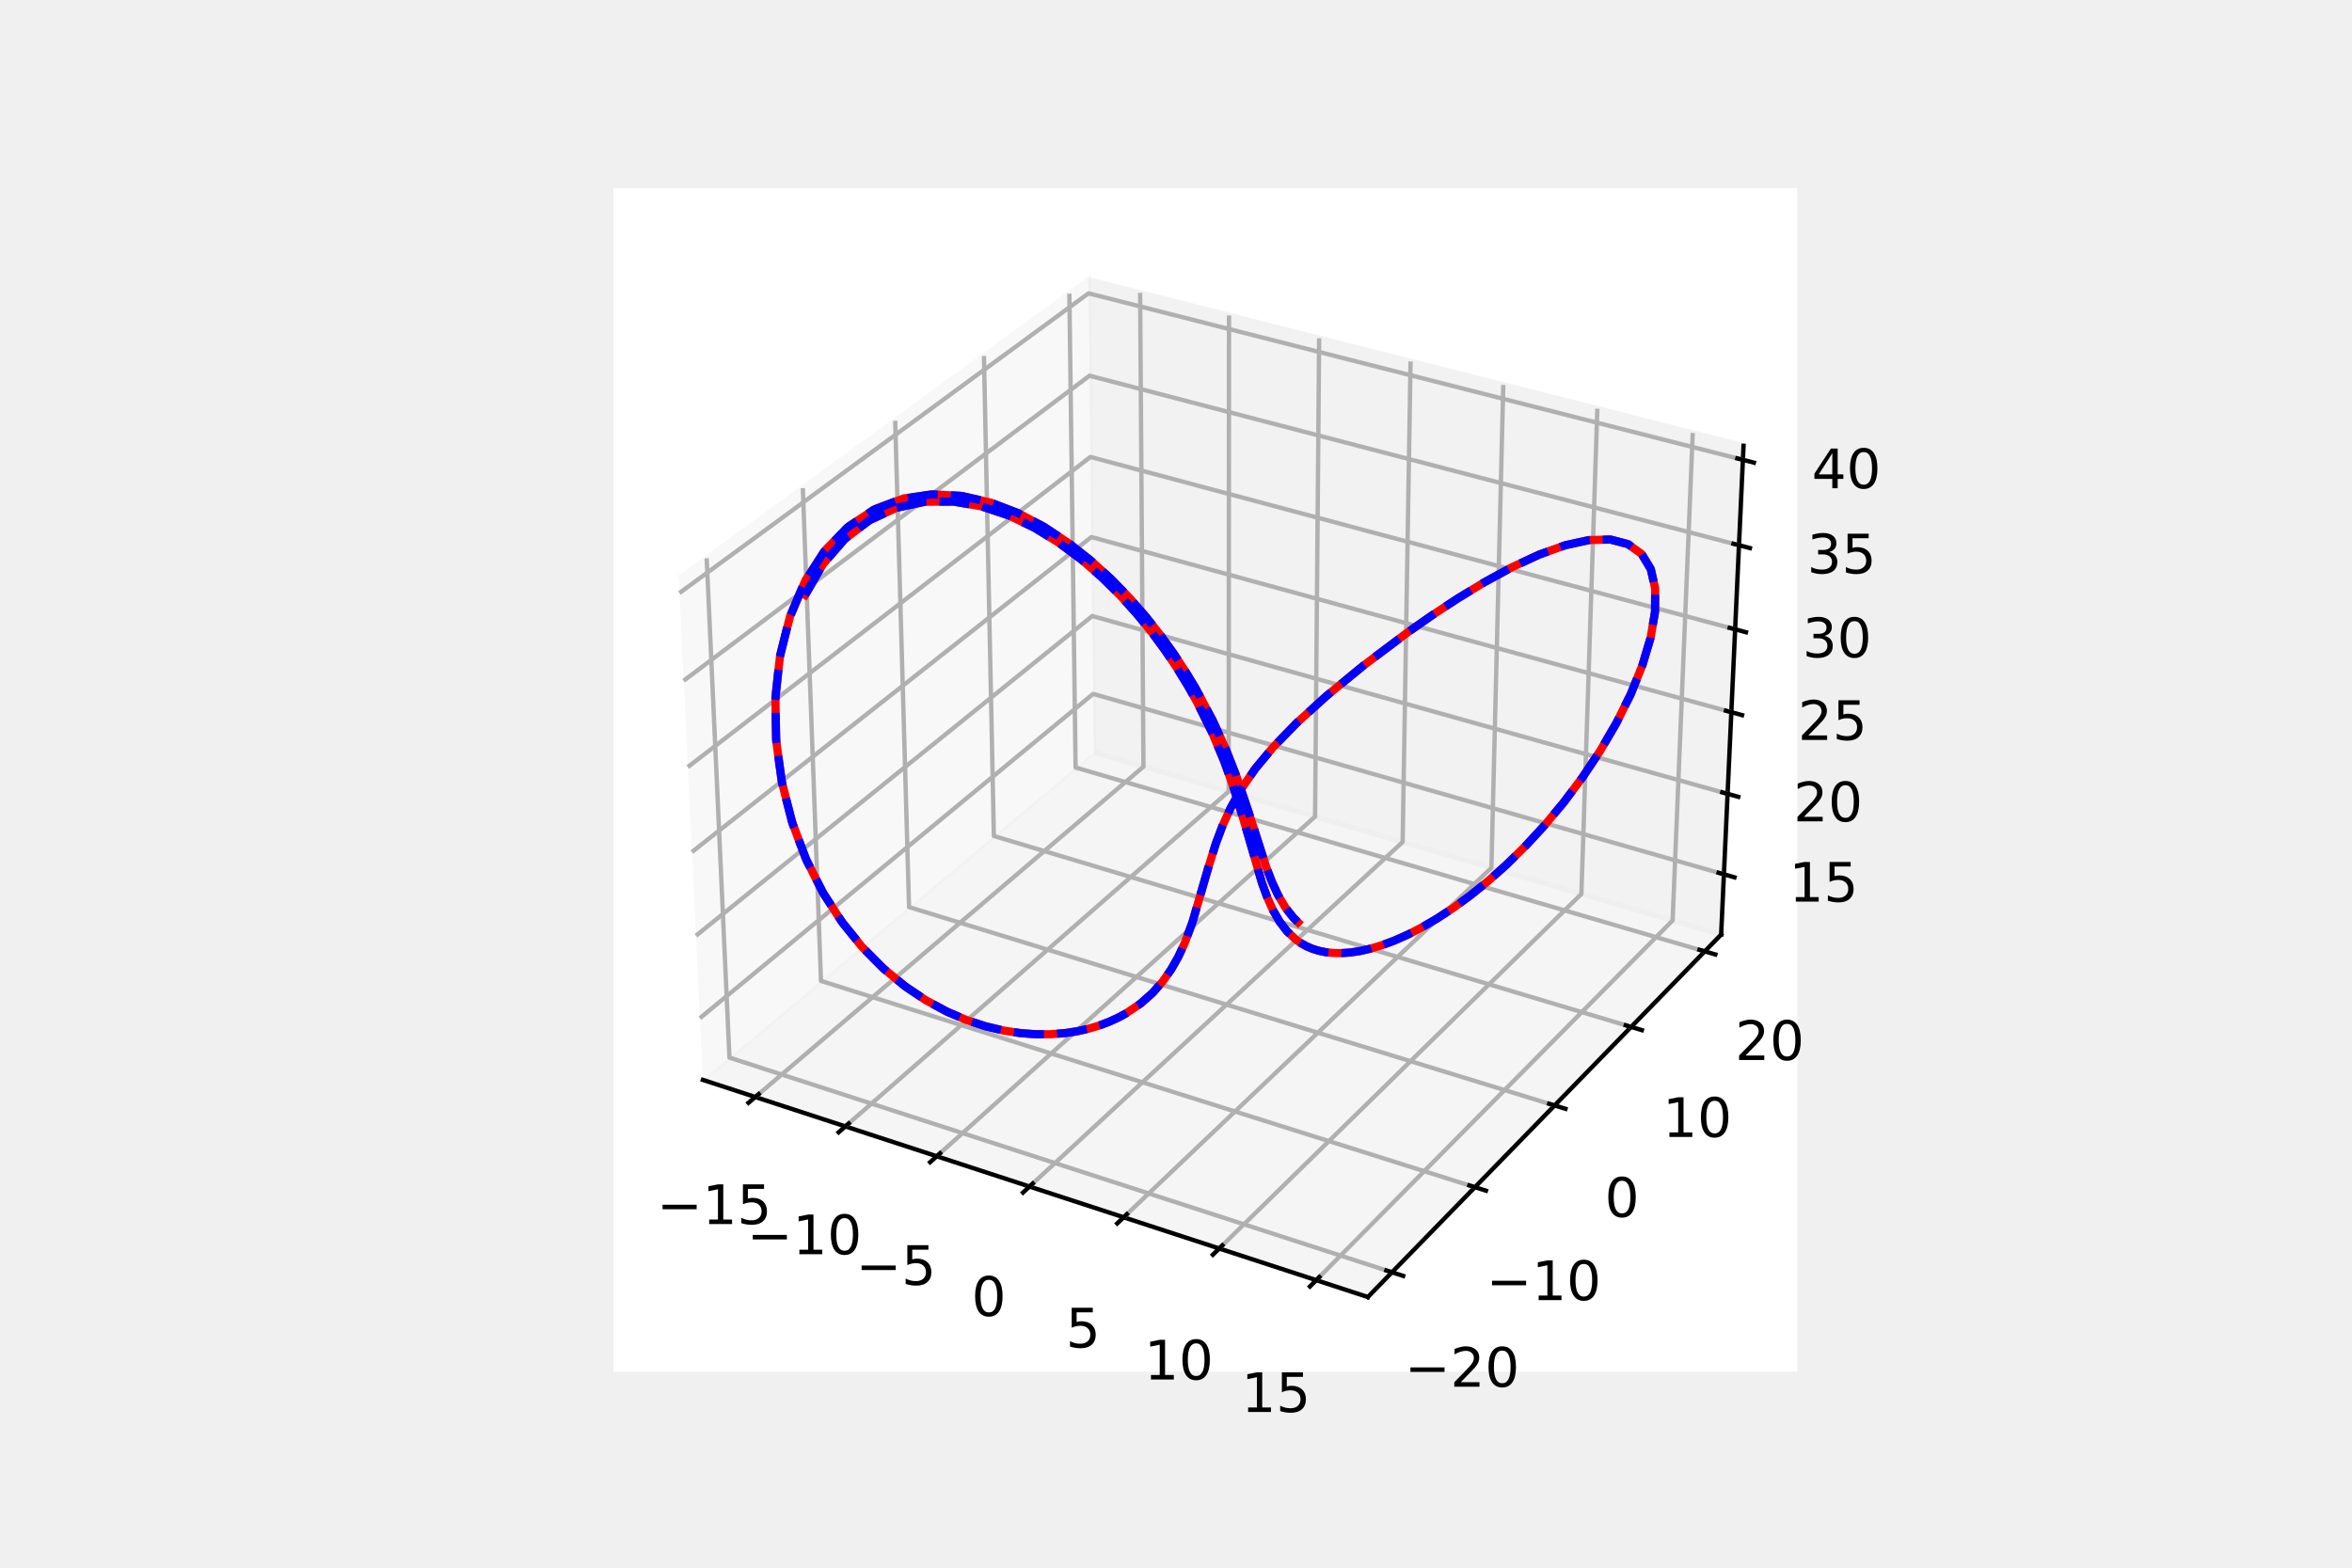
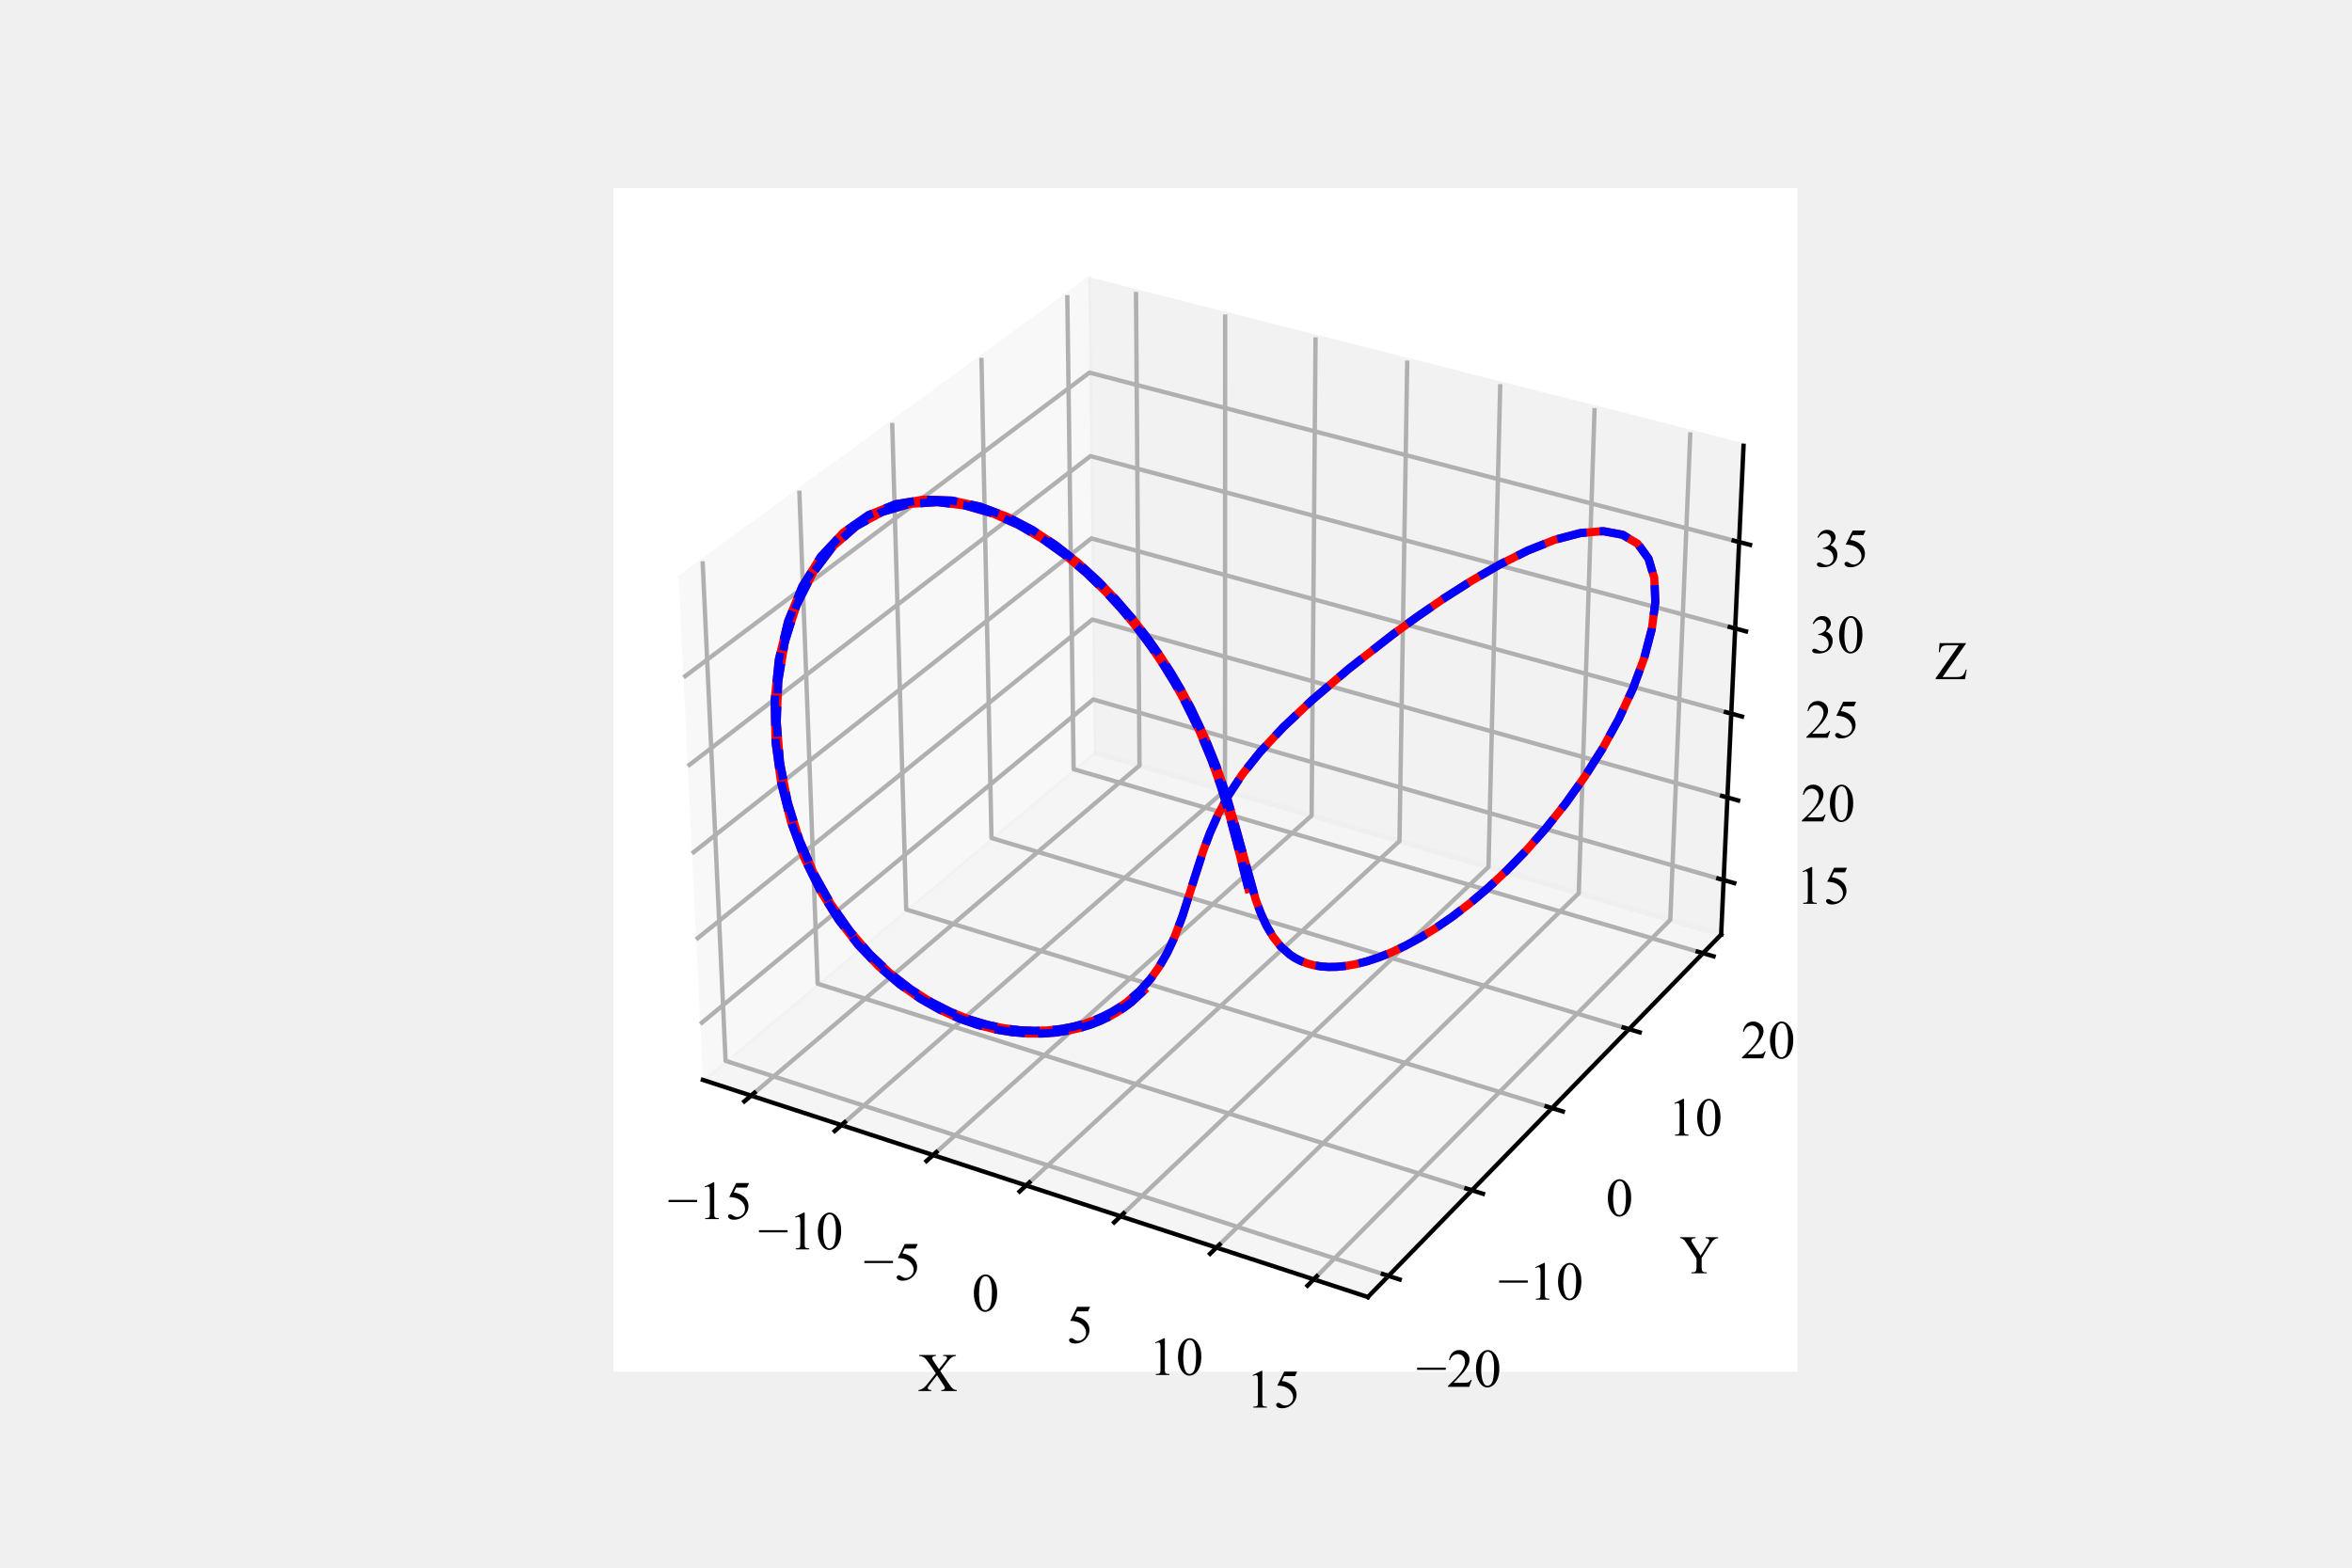
<svg xmlns="http://www.w3.org/2000/svg" xmlns:xlink="http://www.w3.org/1999/xlink" width="432pt" height="288pt" viewBox="0 0 432 288" version="1.1">
  <defs>
    <style type="text/css">*{stroke-linejoin: round; stroke-linecap: butt}</style>
  </defs>
  <g id="figure_1">
    <g id="patch_1">
      <path d="M 0 288  L 432 288  L 432 0  L 0 0  L 0 288  z " style="fill: none" />
    </g>
    <g id="patch_2">
      <path d="M 112.68 252  L 330.12 252  L 330.12 34.56  L 112.68 34.56  z " style="fill: #ffffff" />
    </g>
    <g id="pane3d_1">
      <g id="patch_3">
        <path d="M 129.098 198.386  L 200.904 138.197  L 199.906 51.394  L 124.664 106.302  " style="fill: #f2f2f2; opacity: 0.5; stroke: #f2f2f2; stroke-linejoin: miter" />
      </g>
    </g>
    <g id="pane3d_2">
      <g id="patch_4">
        <path d="M 200.904 138.197  L 316.127 171.688  L 320.239 81.895  L 199.906 51.394  " style="fill: #e6e6e6; opacity: 0.5; stroke: #e6e6e6; stroke-linejoin: miter" />
      </g>
    </g>
    <g id="pane3d_3">
      <g id="patch_5">
        <path d="M 129.098 198.386  L 251.24 238.278  L 316.127 171.688  L 200.904 138.197  " style="fill: #ececec; opacity: 0.5; stroke: #ececec; stroke-linejoin: miter" />
      </g>
    </g>
    <g id="axis3d_1">
      <g id="line2d_1">
        <path d="M 129.098 198.386  L 251.24 238.278  " style="fill: none; stroke: #000000; stroke-width: 0.8; stroke-linecap: square" />
      </g>
+       <g id="text_1">
+         <g transform="translate(168.6263 255.5462)scale(0.1 -0.1)">
+           <defs>
+             <path id="TimesNewRomanPSMT-58" d="M 2613 2347  L 3522 991  Q 3900 428 4083 279  Q 4266 131 4547 116  L 4547 0  L 2728 0  L 2728 116  Q 2909 119 2997 153  Q 3063 181 3105 239  Q 3147 297 3147 356  Q 3147 428 3119 500  Q 3097 553 2947 775  L 2228 1863  L 1341 725  Q 1200 544 1172 483  Q 1144 422 1144 356  Q 1144 256 1228 190  Q 1313 125 1550 116  L 1550 0  L 47 0  L 47 116  Q 206 131 322 181  Q 516 263 691 400  Q 866 538 1091 822  L 2091 2084  L 1256 3306  Q 916 3803 678 3958  Q 441 4113 131 4122  L 131 4238  L 2091 4238  L 2091 4122  Q 1841 4113 1748 4041  Q 1656 3969 1656 3881  Q 1656 3766 1806 3544  L 2456 2572  L 3209 3525  Q 3341 3694 3370 3756  Q 3400 3819 3400 3884  Q 3400 3950 3363 4000  Q 3316 4066 3244 4092  Q 3172 4119 2947 4122  L 2947 4238  L 4450 4238  L 4450 4122  Q 4272 4113 4159 4066  Q 3991 3994 3850 3872  Q 3709 3750 3453 3422  L 2613 2347  z " transform="scale(0.015625)" />
+           </defs>
+           <use xlink:href="#TimesNewRomanPSMT-58" />
+         </g>
+       </g>
      <g id="Line3DCollection_1">
-         <path d="M 138.725 201.53  L 210.022 140.848  L 209.41 53.803  " style="fill: none; stroke: #b0b0b0; stroke-width: 0.8" />
-         <path d="M 155.269 206.934  L 225.678 145.398  L 225.736 57.941  " style="fill: none; stroke: #b0b0b0; stroke-width: 0.8" />
-         <path d="M 172.057 212.417  L 241.546 150.01  L 242.292 62.138  " style="fill: none; stroke: #b0b0b0; stroke-width: 0.8" />
-         <path d="M 189.094 217.981  L 257.628 154.685  L 259.082 66.393  " style="fill: none; stroke: #b0b0b0; stroke-width: 0.8" />
-         <path d="M 206.385 223.628  L 273.931 159.423  L 276.113 70.71  " style="fill: none; stroke: #b0b0b0; stroke-width: 0.8" />
-         <path d="M 223.937 229.361  L 290.458 164.227  L 293.388 75.089  " style="fill: none; stroke: #b0b0b0; stroke-width: 0.8" />
-         <path d="M 241.754 235.18  L 307.215 169.098  L 310.913 79.531  " style="fill: none; stroke: #b0b0b0; stroke-width: 0.8" />
+         <path d="M 137.957 201.28  L 209.296 140.636  L 208.652 53.611  " style="fill: none; stroke: #b0b0b0; stroke-width: 0.8" />
+         <path d="M 154.55 206.699  L 224.998 145.2  L 225.026 57.761  " style="fill: none; stroke: #b0b0b0; stroke-width: 0.8" />
+         <path d="M 171.387 212.198  L 240.913 149.826  L 241.631 61.97  " style="fill: none; stroke: #b0b0b0; stroke-width: 0.8" />
+         <path d="M 188.475 217.779  L 257.044 154.515  L 258.472 66.239  " style="fill: none; stroke: #b0b0b0; stroke-width: 0.8" />
+         <path d="M 205.819 223.443  L 273.397 159.268  L 275.555 70.569  " style="fill: none; stroke: #b0b0b0; stroke-width: 0.8" />
+         <path d="M 223.424 229.193  L 289.976 164.087  L 292.884 74.961  " style="fill: none; stroke: #b0b0b0; stroke-width: 0.8" />
+         <path d="M 241.298 235.031  L 306.786 168.973  L 310.465 79.417  " style="fill: none; stroke: #b0b0b0; stroke-width: 0.8" />
      </g>
      <g id="xtick_1">
        <g id="line2d_2">
-           <path d="M 139.346 201.002  L 137.48 202.59  " style="fill: none; stroke: #000000; stroke-width: 0.8; stroke-linecap: square" />
-         </g>
-         <g id="text_1">
-           <g transform="translate(120.6399 224.8714)scale(0.1 -0.1)">
+           <path d="M 138.579 200.752  L 136.712 202.338  " style="fill: none; stroke: #000000; stroke-width: 0.8; stroke-linecap: square" />
+         </g>
+         <g id="text_2">
+           <g transform="translate(122.6042 223.9596)scale(0.1 -0.1)">
            <defs>
-               <path id="DejaVuSans-2212" d="M 678 2272  L 4684 2272  L 4684 1741  L 678 1741  L 678 2272  z " transform="scale(0.015625)" />
-               <path id="DejaVuSans-31" d="M 794 531  L 1825 531  L 1825 4091  L 703 3866  L 703 4441  L 1819 4666  L 2450 4666  L 2450 531  L 3481 531  L 3481 0  L 794 0  L 794 531  z " transform="scale(0.015625)" />
-               <path id="DejaVuSans-35" d="M 691 4666  L 3169 4666  L 3169 4134  L 1269 4134  L 1269 2991  Q 1406 3038 1543 3061  Q 1681 3084 1819 3084  Q 2600 3084 3056 2656  Q 3513 2228 3513 1497  Q 3513 744 3044 326  Q 2575 -91 1722 -91  Q 1428 -91 1123 -41  Q 819 9 494 109  L 494 744  Q 775 591 1075 516  Q 1375 441 1709 441  Q 2250 441 2565 725  Q 2881 1009 2881 1497  Q 2881 1984 2565 2268  Q 2250 2553 1709 2553  Q 1456 2553 1204 2497  Q 953 2441 691 2322  L 691 4666  z " transform="scale(0.015625)" />
+               <path id="TimesNewRomanPSMT-2212" d="M 3484 2000  L 116 2000  L 116 2256  L 3484 2256  L 3484 2000  z " transform="scale(0.015625)" />
+               <path id="TimesNewRomanPSMT-31" d="M 750 3822  L 1781 4325  L 1884 4325  L 1884 747  Q 1884 391 1914 303  Q 1944 216 2037 169  Q 2131 122 2419 116  L 2419 0  L 825 0  L 825 116  Q 1125 122 1212 167  Q 1300 213 1334 289  Q 1369 366 1369 747  L 1369 3034  Q 1369 3497 1338 3628  Q 1316 3728 1258 3775  Q 1200 3822 1119 3822  Q 1003 3822 797 3725  L 750 3822  z " transform="scale(0.015625)" />
+               <path id="TimesNewRomanPSMT-35" d="M 2778 4238  L 2534 3706  L 1259 3706  L 981 3138  Q 1809 3016 2294 2522  Q 2709 2097 2709 1522  Q 2709 1188 2573 903  Q 2438 619 2231 419  Q 2025 219 1772 97  Q 1413 -75 1034 -75  Q 653 -75 479 54  Q 306 184 306 341  Q 306 428 378 495  Q 450 563 559 563  Q 641 563 702 538  Q 763 513 909 409  Q 1144 247 1384 247  Q 1750 247 2026 523  Q 2303 800 2303 1197  Q 2303 1581 2056 1914  Q 1809 2247 1375 2428  Q 1034 2569 447 2591  L 1259 4238  L 2778 4238  z " transform="scale(0.015625)" />
            </defs>
-             <use xlink:href="#DejaVuSans-2212" />
-             <use xlink:href="#DejaVuSans-31" x="83.789" />
-             <use xlink:href="#DejaVuSans-35" x="147.412" />
+             <use xlink:href="#TimesNewRomanPSMT-2212" />
+             <use xlink:href="#TimesNewRomanPSMT-31" x="56.396" />
+             <use xlink:href="#TimesNewRomanPSMT-35" x="106.396" />
          </g>
        </g>
      </g>
      <g id="xtick_2">
        <g id="line2d_3">
-           <path d="M 155.883 206.398  L 154.04 208.008  " style="fill: none; stroke: #000000; stroke-width: 0.8; stroke-linecap: square" />
-         </g>
-         <g id="text_2">
-           <g transform="translate(137.205 230.4152)scale(0.1 -0.1)">
+           <path d="M 155.164 206.163  L 153.319 207.773  " style="fill: none; stroke: #000000; stroke-width: 0.8; stroke-linecap: square" />
+         </g>
+         <g id="text_3">
+           <g transform="translate(139.2173 229.5194)scale(0.1 -0.1)">
            <defs>
-               <path id="DejaVuSans-30" d="M 2034 4250  Q 1547 4250 1301 3770  Q 1056 3291 1056 2328  Q 1056 1369 1301 889  Q 1547 409 2034 409  Q 2525 409 2770 889  Q 3016 1369 3016 2328  Q 3016 3291 2770 3770  Q 2525 4250 2034 4250  z M 2034 4750  Q 2819 4750 3233 4129  Q 3647 3509 3647 2328  Q 3647 1150 3233 529  Q 2819 -91 2034 -91  Q 1250 -91 836 529  Q 422 1150 422 2328  Q 422 3509 836 4129  Q 1250 4750 2034 4750  z " transform="scale(0.015625)" />
+               <path id="TimesNewRomanPSMT-30" d="M 231 2094  Q 231 2819 450 3342  Q 669 3866 1031 4122  Q 1313 4325 1613 4325  Q 2100 4325 2488 3828  Q 2972 3213 2972 2159  Q 2972 1422 2759 906  Q 2547 391 2217 158  Q 1888 -75 1581 -75  Q 975 -75 572 641  Q 231 1244 231 2094  z M 844 2016  Q 844 1141 1059 588  Q 1238 122 1591 122  Q 1759 122 1940 273  Q 2122 425 2216 781  Q 2359 1319 2359 2297  Q 2359 3022 2209 3506  Q 2097 3866 1919 4016  Q 1791 4119 1609 4119  Q 1397 4119 1231 3928  Q 1006 3669 925 3112  Q 844 2556 844 2016  z " transform="scale(0.015625)" />
            </defs>
-             <use xlink:href="#DejaVuSans-2212" />
-             <use xlink:href="#DejaVuSans-31" x="83.789" />
-             <use xlink:href="#DejaVuSans-30" x="147.412" />
+             <use xlink:href="#TimesNewRomanPSMT-2212" />
+             <use xlink:href="#TimesNewRomanPSMT-31" x="56.396" />
+             <use xlink:href="#TimesNewRomanPSMT-30" x="106.396" />
          </g>
        </g>
      </g>
      <g id="xtick_3">
        <g id="line2d_4">
-           <path d="M 172.663 211.873  L 170.843 213.507  " style="fill: none; stroke: #000000; stroke-width: 0.8; stroke-linecap: square" />
-         </g>
-         <g id="text_3">
-           <g transform="translate(157.1963 236.0409)scale(0.1 -0.1)">
-             <use xlink:href="#DejaVuSans-2212" />
-             <use xlink:href="#DejaVuSans-35" x="83.789" />
+           <path d="M 171.993 211.654  L 170.172 213.288  " style="fill: none; stroke: #000000; stroke-width: 0.8; stroke-linecap: square" />
+         </g>
+         <g id="text_4">
+           <g transform="translate(158.5768 235.1616)scale(0.1 -0.1)">
+             <use xlink:href="#TimesNewRomanPSMT-2212" />
+             <use xlink:href="#TimesNewRomanPSMT-35" x="56.396" />
          </g>
        </g>
      </g>
      <g id="xtick_4">
        <g id="line2d_5">
-           <path d="M 189.692 217.429  L 187.896 219.088  " style="fill: none; stroke: #000000; stroke-width: 0.8; stroke-linecap: square" />
-         </g>
-         <g id="text_4">
-           <g transform="translate(178.4466 241.7504)scale(0.1 -0.1)">
-             <use xlink:href="#DejaVuSans-30" />
+           <path d="M 189.073 217.227  L 187.276 218.885  " style="fill: none; stroke: #000000; stroke-width: 0.8; stroke-linecap: square" />
+         </g>
+         <g id="text_5">
+           <g transform="translate(178.5077 240.8882)scale(0.1 -0.1)">
+             <use xlink:href="#TimesNewRomanPSMT-30" />
          </g>
        </g>
      </g>
      <g id="xtick_5">
        <g id="line2d_6">
-           <path d="M 206.975 223.068  L 205.203 224.752  " style="fill: none; stroke: #000000; stroke-width: 0.8; stroke-linecap: square" />
-         </g>
-         <g id="text_5">
-           <g transform="translate(195.7631 247.5455)scale(0.1 -0.1)">
-             <use xlink:href="#DejaVuSans-35" />
+           <path d="M 206.409 222.883  L 204.636 224.566  " style="fill: none; stroke: #000000; stroke-width: 0.8; stroke-linecap: square" />
+         </g>
+         <g id="text_6">
+           <g transform="translate(195.8768 246.7009)scale(0.1 -0.1)">
+             <use xlink:href="#TimesNewRomanPSMT-35" />
          </g>
        </g>
      </g>
      <g id="xtick_6">
        <g id="line2d_7">
-           <path d="M 224.518 228.792  L 222.772 230.501  " style="fill: none; stroke: #000000; stroke-width: 0.8; stroke-linecap: square" />
-         </g>
-         <g id="text_6">
-           <g transform="translate(210.16 253.4283)scale(0.1 -0.1)">
-             <use xlink:href="#DejaVuSans-31" />
-             <use xlink:href="#DejaVuSans-30" x="63.623" />
+           <path d="M 224.006 228.624  L 222.259 230.333  " style="fill: none; stroke: #000000; stroke-width: 0.8; stroke-linecap: square" />
+         </g>
+         <g id="text_7">
+           <g transform="translate(211.0093 252.6019)scale(0.1 -0.1)">
+             <use xlink:href="#TimesNewRomanPSMT-31" />
+             <use xlink:href="#TimesNewRomanPSMT-30" x="50" />
          </g>
        </g>
      </g>
      <g id="xtick_7">
        <g id="line2d_8">
-           <path d="M 242.327 234.602  L 240.607 236.338  " style="fill: none; stroke: #000000; stroke-width: 0.8; stroke-linecap: square" />
-         </g>
-         <g id="text_7">
-           <g transform="translate(228.0061 259.4007)scale(0.1 -0.1)">
-             <use xlink:href="#DejaVuSans-31" />
-             <use xlink:href="#DejaVuSans-35" x="63.623" />
+           <path d="M 241.87 234.453  L 240.15 236.188  " style="fill: none; stroke: #000000; stroke-width: 0.8; stroke-linecap: square" />
+         </g>
+         <g id="text_8">
+           <g transform="translate(228.9113 258.593)scale(0.1 -0.1)">
+             <use xlink:href="#TimesNewRomanPSMT-31" />
+             <use xlink:href="#TimesNewRomanPSMT-35" x="50" />
          </g>
        </g>
      </g>
    </g>
    <g id="axis3d_2">
      <g id="line2d_9">
        <path d="M 316.127 171.688  L 251.24 238.278  " style="fill: none; stroke: #000000; stroke-width: 0.8; stroke-linecap: square" />
      </g>
+       <g id="text_9">
+         <g transform="translate(308.5025 233.9138)scale(0.1 -0.1)">
+           <defs>
+             <path id="TimesNewRomanPSMT-59" d="M 3050 4238  L 4528 4238  L 4528 4122  L 4447 4122  Q 4366 4122 4209 4050  Q 4053 3978 3925 3843  Q 3797 3709 3609 3406  L 2588 1797  L 2588 734  Q 2588 344 2675 247  Q 2794 116 3050 116  L 3188 116  L 3188 0  L 1388 0  L 1388 116  L 1538 116  Q 1806 116 1919 278  Q 1988 378 1988 734  L 1988 1738  L 825 3513  Q 619 3825 545 3903  Q 472 3981 241 4091  Q 178 4122 59 4122  L 59 4238  L 1872 4238  L 1872 4122  L 1778 4122  Q 1631 4122 1507 4053  Q 1384 3984 1384 3847  Q 1384 3734 1575 3441  L 2459 2075  L 3291 3381  Q 3478 3675 3478 3819  Q 3478 3906 3433 3975  Q 3388 4044 3303 4083  Q 3219 4122 3050 4122  L 3050 4238  z " transform="scale(0.015625)" />
+           </defs>
+           <use xlink:href="#TimesNewRomanPSMT-59" />
+         </g>
+       </g>
      <g id="Line3DCollection_2">
-         <path d="M 129.798 102.555  L 133.981 194.293  L 255.67 233.731  " style="fill: none; stroke: #b0b0b0; stroke-width: 0.8" />
-         <path d="M 147.457 89.669  L 150.793 180.201  L 270.904 218.097  " style="fill: none; stroke: #b0b0b0; stroke-width: 0.8" />
-         <path d="M 164.419 77.29  L 166.97 166.641  L 285.534 203.084  " style="fill: none; stroke: #b0b0b0; stroke-width: 0.8" />
-         <path d="M 180.726 65.391  L 182.548 153.584  L 299.594 188.655  " style="fill: none; stroke: #b0b0b0; stroke-width: 0.8" />
-         <path d="M 196.414 53.942  L 197.559 141.001  L 313.117 174.777  " style="fill: none; stroke: #b0b0b0; stroke-width: 0.8" />
+         <path d="M 129.052 103.099  L 133.272 194.888  L 255.027 234.391  " style="fill: none; stroke: #b0b0b0; stroke-width: 0.8" />
+         <path d="M 146.813 90.138  L 150.18 180.715  L 270.349 218.667  " style="fill: none; stroke: #b0b0b0; stroke-width: 0.8" />
+         <path d="M 163.871 77.691  L 166.446 167.08  L 285.061 203.569  " style="fill: none; stroke: #b0b0b0; stroke-width: 0.8" />
+         <path d="M 180.265 65.727  L 182.108 153.953  L 299.197 189.062  " style="fill: none; stroke: #b0b0b0; stroke-width: 0.8" />
+         <path d="M 196.035 54.219  L 197.197 141.305  L 312.79 175.112  " style="fill: none; stroke: #b0b0b0; stroke-width: 0.8" />
      </g>
      <g id="xtick_8">
        <g id="line2d_10">
-           <path d="M 254.645 233.399  L 257.724 234.397  " style="fill: none; stroke: #000000; stroke-width: 0.8; stroke-linecap: square" />
-         </g>
-         <g id="text_8">
-           <g transform="translate(258.0013 254.7557)scale(0.1 -0.1)">
+           <path d="M 254.001 234.059  L 257.082 235.058  " style="fill: none; stroke: #000000; stroke-width: 0.8; stroke-linecap: square" />
+         </g>
+         <g id="text_10">
+           <g transform="translate(260.1011 254.7734)scale(0.1 -0.1)">
            <defs>
-               <path id="DejaVuSans-32" d="M 1228 531  L 3431 531  L 3431 0  L 469 0  L 469 531  Q 828 903 1448 1529  Q 2069 2156 2228 2338  Q 2531 2678 2651 2914  Q 2772 3150 2772 3378  Q 2772 3750 2511 3984  Q 2250 4219 1831 4219  Q 1534 4219 1204 4116  Q 875 4013 500 3803  L 500 4441  Q 881 4594 1212 4672  Q 1544 4750 1819 4750  Q 2544 4750 2975 4387  Q 3406 4025 3406 3419  Q 3406 3131 3298 2873  Q 3191 2616 2906 2266  Q 2828 2175 2409 1742  Q 1991 1309 1228 531  z " transform="scale(0.015625)" />
+               <path id="TimesNewRomanPSMT-32" d="M 2934 816  L 2638 0  L 138 0  L 138 116  Q 1241 1122 1691 1759  Q 2141 2397 2141 2925  Q 2141 3328 1894 3587  Q 1647 3847 1303 3847  Q 991 3847 742 3664  Q 494 3481 375 3128  L 259 3128  Q 338 3706 661 4015  Q 984 4325 1469 4325  Q 1984 4325 2329 3994  Q 2675 3663 2675 3213  Q 2675 2891 2525 2569  Q 2294 2063 1775 1497  Q 997 647 803 472  L 1909 472  Q 2247 472 2383 497  Q 2519 522 2628 598  Q 2738 675 2819 816  L 2934 816  z " transform="scale(0.015625)" />
            </defs>
-             <use xlink:href="#DejaVuSans-2212" />
-             <use xlink:href="#DejaVuSans-32" x="83.789" />
-             <use xlink:href="#DejaVuSans-30" x="147.412" />
+             <use xlink:href="#TimesNewRomanPSMT-2212" />
+             <use xlink:href="#TimesNewRomanPSMT-32" x="56.396" />
+             <use xlink:href="#TimesNewRomanPSMT-30" x="106.396" />
          </g>
        </g>
      </g>
      <g id="xtick_9">
        <g id="line2d_11">
-           <path d="M 269.893 217.778  L 272.929 218.736  " style="fill: none; stroke: #000000; stroke-width: 0.8; stroke-linecap: square" />
-         </g>
-         <g id="text_9">
-           <g transform="translate(272.9853 238.8383)scale(0.1 -0.1)">
-             <use xlink:href="#DejaVuSans-2212" />
-             <use xlink:href="#DejaVuSans-31" x="83.789" />
-             <use xlink:href="#DejaVuSans-30" x="147.412" />
+           <path d="M 269.338 218.347  L 272.375 219.306  " style="fill: none; stroke: #000000; stroke-width: 0.8; stroke-linecap: square" />
+         </g>
+         <g id="text_11">
+           <g transform="translate(275.1722 238.7636)scale(0.1 -0.1)">
+             <use xlink:href="#TimesNewRomanPSMT-2212" />
+             <use xlink:href="#TimesNewRomanPSMT-31" x="56.396" />
+             <use xlink:href="#TimesNewRomanPSMT-30" x="106.396" />
          </g>
        </g>
      </g>
      <g id="xtick_10">
        <g id="line2d_12">
-           <path d="M 284.537 202.777  L 287.531 203.697  " style="fill: none; stroke: #000000; stroke-width: 0.8; stroke-linecap: square" />
-         </g>
-         <g id="text_10">
-           <g transform="translate(294.7452 223.5533)scale(0.1 -0.1)">
-             <use xlink:href="#DejaVuSans-30" />
+           <path d="M 284.063 203.262  L 287.058 204.184  " style="fill: none; stroke: #000000; stroke-width: 0.8; stroke-linecap: square" />
+         </g>
+         <g id="text_12">
+           <g transform="translate(294.9611 223.3929)scale(0.1 -0.1)">
+             <use xlink:href="#TimesNewRomanPSMT-30" />
          </g>
        </g>
      </g>
      <g id="xtick_11">
        <g id="line2d_13">
-           <path d="M 298.61 188.36  L 301.563 189.245  " style="fill: none; stroke: #000000; stroke-width: 0.8; stroke-linecap: square" />
-         </g>
-         <g id="text_11">
-           <g transform="translate(305.3922 208.8637)scale(0.1 -0.1)">
-             <use xlink:href="#DejaVuSans-31" />
-             <use xlink:href="#DejaVuSans-30" x="63.623" />
+           <path d="M 298.213 188.767  L 301.167 189.653  " style="fill: none; stroke: #000000; stroke-width: 0.8; stroke-linecap: square" />
+         </g>
+         <g id="text_13">
+           <g transform="translate(306.3642 208.6238)scale(0.1 -0.1)">
+             <use xlink:href="#TimesNewRomanPSMT-31" />
+             <use xlink:href="#TimesNewRomanPSMT-30" x="50" />
          </g>
        </g>
      </g>
      <g id="xtick_12">
        <g id="line2d_14">
-           <path d="M 312.147 174.493  L 315.059 175.344  " style="fill: none; stroke: #000000; stroke-width: 0.8; stroke-linecap: square" />
-         </g>
-         <g id="text_12">
-           <g transform="translate(318.6921 194.7354)scale(0.1 -0.1)">
-             <use xlink:href="#DejaVuSans-32" />
-             <use xlink:href="#DejaVuSans-30" x="63.623" />
+           <path d="M 311.82 174.828  L 314.734 175.68  " style="fill: none; stroke: #000000; stroke-width: 0.8; stroke-linecap: square" />
+         </g>
+         <g id="text_14">
+           <g transform="translate(319.7336 194.4217)scale(0.1 -0.1)">
+             <use xlink:href="#TimesNewRomanPSMT-32" />
+             <use xlink:href="#TimesNewRomanPSMT-30" x="50" />
          </g>
        </g>
      </g>
    </g>
    <g id="axis3d_3">
      <g id="line2d_15">
        <path d="M 316.127 171.688  L 320.239 81.895  " style="fill: none; stroke: #000000; stroke-width: 0.8; stroke-linecap: square" />
      </g>
+       <g id="text_15">
+         <g transform="translate(355.3996 124.7759)scale(0.1 -0.1)">
+           <defs>
+             <path id="TimesNewRomanPSMT-5a" d="M 3681 4238  L 897 256  L 2634 256  Q 3034 256 3248 431  Q 3463 606 3628 1141  L 3731 1122  L 3531 0  L 81 0  L 81 116  L 2800 3984  L 1444 3984  Q 1106 3984 954 3911  Q 803 3838 723 3698  Q 644 3559 578 3178  L 459 3178  L 547 4238  L 3681 4238  z " transform="scale(0.015625)" />
+           </defs>
+           <use xlink:href="#TimesNewRomanPSMT-5a" />
+         </g>
+       </g>
      <g id="Line3DCollection_3">
-         <path d="M 316.634 160.618  L 200.781 127.476  L 128.552 187.051  " style="fill: none; stroke: #b0b0b0; stroke-width: 0.8" />
-         <path d="M 317.311 145.836  L 200.616 113.169  L 127.823 171.907  " style="fill: none; stroke: #b0b0b0; stroke-width: 0.8" />
-         <path d="M 317.997 130.836  L 200.449 98.66  L 127.083 156.53  " style="fill: none; stroke: #b0b0b0; stroke-width: 0.8" />
-         <path d="M 318.695 115.612  L 200.28 83.946  L 126.331 140.916  " style="fill: none; stroke: #b0b0b0; stroke-width: 0.8" />
-         <path d="M 319.402 100.161  L 200.109 69.022  L 125.567 125.059  " style="fill: none; stroke: #b0b0b0; stroke-width: 0.8" />
-         <path d="M 320.12 84.475  L 199.934 53.883  L 124.791 108.953  " style="fill: none; stroke: #b0b0b0; stroke-width: 0.8" />
+         <path d="M 316.585 161.677  L 200.793 128.501  L 128.605 188.135  " style="fill: none; stroke: #b0b0b0; stroke-width: 0.8" />
+         <path d="M 317.28 146.502  L 200.624 113.812  L 127.856 172.589  " style="fill: none; stroke: #b0b0b0; stroke-width: 0.8" />
+         <path d="M 317.986 131.096  L 200.452 98.911  L 127.095 156.797  " style="fill: none; stroke: #b0b0b0; stroke-width: 0.8" />
+         <path d="M 318.702 115.455  L 200.278 83.794  L 126.323 140.755  " style="fill: none; stroke: #b0b0b0; stroke-width: 0.8" />
+         <path d="M 319.429 99.572  L 200.102 68.454  L 125.538 124.455  " style="fill: none; stroke: #b0b0b0; stroke-width: 0.8" />
      </g>
      <g id="xtick_13">
        <g id="line2d_16">
-           <path d="M 315.661 160.34  L 318.581 161.175  " style="fill: none; stroke: #000000; stroke-width: 0.8; stroke-linecap: square" />
-         </g>
-         <g id="text_13">
-           <g transform="translate(328.606 165.6395)scale(0.1 -0.1)">
-             <use xlink:href="#DejaVuSans-31" />
-             <use xlink:href="#DejaVuSans-35" x="63.623" />
+           <path d="M 315.613 161.398  L 318.532 162.234  " style="fill: none; stroke: #000000; stroke-width: 0.8; stroke-linecap: square" />
+         </g>
+         <g id="text_16">
+           <g transform="translate(329.9106 166.0411)scale(0.1 -0.1)">
+             <use xlink:href="#TimesNewRomanPSMT-31" />
+             <use xlink:href="#TimesNewRomanPSMT-35" x="50" />
          </g>
        </g>
      </g>
      <g id="xtick_14">
        <g id="line2d_17">
-           <path d="M 316.331 145.562  L 319.273 146.385  " style="fill: none; stroke: #000000; stroke-width: 0.8; stroke-linecap: square" />
-         </g>
-         <g id="text_14">
-           <g transform="translate(329.4143 150.8938)scale(0.1 -0.1)">
-             <use xlink:href="#DejaVuSans-32" />
-             <use xlink:href="#DejaVuSans-30" x="63.623" />
+           <path d="M 316.3 146.227  L 319.242 147.051  " style="fill: none; stroke: #000000; stroke-width: 0.8; stroke-linecap: square" />
+         </g>
+         <g id="text_17">
+           <g transform="translate(330.7405 150.9029)scale(0.1 -0.1)">
+             <use xlink:href="#TimesNewRomanPSMT-32" />
+             <use xlink:href="#TimesNewRomanPSMT-30" x="50" />
          </g>
        </g>
      </g>
      <g id="xtick_15">
        <g id="line2d_18">
-           <path d="M 317.01 130.566  L 319.975 131.377  " style="fill: none; stroke: #000000; stroke-width: 0.8; stroke-linecap: square" />
-         </g>
-         <g id="text_15">
-           <g transform="translate(330.2346 135.9311)scale(0.1 -0.1)">
-             <use xlink:href="#DejaVuSans-32" />
-             <use xlink:href="#DejaVuSans-35" x="63.623" />
+           <path d="M 316.998 130.826  L 319.963 131.637  " style="fill: none; stroke: #000000; stroke-width: 0.8; stroke-linecap: square" />
+         </g>
+         <g id="text_18">
+           <g transform="translate(331.5829 135.5358)scale(0.1 -0.1)">
+             <use xlink:href="#TimesNewRomanPSMT-32" />
+             <use xlink:href="#TimesNewRomanPSMT-35" x="50" />
          </g>
        </g>
      </g>
      <g id="xtick_16">
        <g id="line2d_19">
-           <path d="M 317.699 115.346  L 320.687 116.145  " style="fill: none; stroke: #000000; stroke-width: 0.8; stroke-linecap: square" />
-         </g>
-         <g id="text_16">
-           <g transform="translate(331.067 120.7464)scale(0.1 -0.1)">
+           <path d="M 317.707 115.189  L 320.695 115.988  " style="fill: none; stroke: #000000; stroke-width: 0.8; stroke-linecap: square" />
+         </g>
+         <g id="text_19">
+           <g transform="translate(332.4381 119.9345)scale(0.1 -0.1)">
            <defs>
-               <path id="DejaVuSans-33" d="M 2597 2516  Q 3050 2419 3304 2112  Q 3559 1806 3559 1356  Q 3559 666 3084 287  Q 2609 -91 1734 -91  Q 1441 -91 1130 -33  Q 819 25 488 141  L 488 750  Q 750 597 1062 519  Q 1375 441 1716 441  Q 2309 441 2620 675  Q 2931 909 2931 1356  Q 2931 1769 2642 2001  Q 2353 2234 1838 2234  L 1294 2234  L 1294 2753  L 1863 2753  Q 2328 2753 2575 2939  Q 2822 3125 2822 3475  Q 2822 3834 2567 4026  Q 2313 4219 1838 4219  Q 1578 4219 1281 4162  Q 984 4106 628 3988  L 628 4550  Q 988 4650 1302 4700  Q 1616 4750 1894 4750  Q 2613 4750 3031 4423  Q 3450 4097 3450 3541  Q 3450 3153 3228 2886  Q 3006 2619 2597 2516  z " transform="scale(0.015625)" />
+               <path id="TimesNewRomanPSMT-33" d="M 325 3431  Q 506 3859 782 4092  Q 1059 4325 1472 4325  Q 1981 4325 2253 3994  Q 2459 3747 2459 3466  Q 2459 3003 1878 2509  Q 2269 2356 2469 2072  Q 2669 1788 2669 1403  Q 2669 853 2319 450  Q 1863 -75 997 -75  Q 569 -75 414 31  Q 259 138 259 259  Q 259 350 332 419  Q 406 488 509 488  Q 588 488 669 463  Q 722 447 909 348  Q 1097 250 1169 231  Q 1284 197 1416 197  Q 1734 197 1970 444  Q 2206 691 2206 1028  Q 2206 1275 2097 1509  Q 2016 1684 1919 1775  Q 1784 1900 1550 2001  Q 1316 2103 1072 2103  L 972 2103  L 972 2197  Q 1219 2228 1467 2375  Q 1716 2522 1828 2728  Q 1941 2934 1941 3181  Q 1941 3503 1739 3701  Q 1538 3900 1238 3900  Q 753 3900 428 3381  L 325 3431  z " transform="scale(0.015625)" />
            </defs>
-             <use xlink:href="#DejaVuSans-33" />
-             <use xlink:href="#DejaVuSans-30" x="63.623" />
+             <use xlink:href="#TimesNewRomanPSMT-33" />
+             <use xlink:href="#TimesNewRomanPSMT-30" x="50" />
          </g>
        </g>
      </g>
      <g id="xtick_17">
        <g id="line2d_20">
-           <path d="M 318.399 99.899  L 321.41 100.685  " style="fill: none; stroke: #000000; stroke-width: 0.8; stroke-linecap: square" />
-         </g>
-         <g id="text_17">
-           <g transform="translate(331.9119 105.3349)scale(0.1 -0.1)">
-             <use xlink:href="#DejaVuSans-33" />
-             <use xlink:href="#DejaVuSans-35" x="63.623" />
-           </g>
-         </g>
-       </g>
-       <g id="xtick_18">
-         <g id="line2d_21">
-           <path d="M 319.11 84.218  L 322.144 84.99  " style="fill: none; stroke: #000000; stroke-width: 0.8; stroke-linecap: square" />
-         </g>
-         <g id="text_18">
-           <g transform="translate(332.7695 89.69132)scale(0.1 -0.1)">
-             <defs>
-               <path id="DejaVuSans-34" d="M 2419 4116  L 825 1625  L 2419 1625  L 2419 4116  z M 2253 4666  L 3047 4666  L 3047 1625  L 3713 1625  L 3713 1100  L 3047 1100  L 3047 0  L 2419 0  L 2419 1100  L 313 1100  L 313 1709  L 2253 4666  z " transform="scale(0.015625)" />
-             </defs>
-             <use xlink:href="#DejaVuSans-34" />
-             <use xlink:href="#DejaVuSans-30" x="63.623" />
+           <path d="M 318.426 99.311  L 321.438 100.096  " style="fill: none; stroke: #000000; stroke-width: 0.8; stroke-linecap: square" />
+         </g>
+         <g id="text_20">
+           <g transform="translate(333.3065 104.0936)scale(0.1 -0.1)">
+             <use xlink:href="#TimesNewRomanPSMT-33" />
+             <use xlink:href="#TimesNewRomanPSMT-35" x="50" />
          </g>
        </g>
      </g>
    </g>
    <g id="axes_1">
+       <g id="line2d_21">
+         <path d="M 210.03 182.043  L 207.806 184.097  L 206.541 185.055  L 205.162 185.959  L 203.66 186.802  L 202.024 187.574  L 200.244 188.264  L 198.308 188.858  L 196.208 189.338  L 193.932 189.683  L 191.472 189.868  L 188.821 189.863  L 185.975 189.632  L 182.933 189.135  L 179.7 188.323  L 176.286 187.144  L 172.713 185.538  L 169.01 183.444  L 165.223 180.797  L 161.411 177.537  L 157.651 173.61  L 154.038 168.98  L 150.683 163.634  L 147.714 157.594  L 145.264 150.928  L 143.466 143.753  L 142.441 136.241  L 142.287 128.613  L 143.062 121.127  L 144.778 114.059  L 147.394 107.675  L 150.821 102.205  L 154.929 97.82  L 159.56 94.617  L 164.545 92.617  L 169.718 91.771  L 174.928 91.973  L 180.05 93.082  L 184.982 94.938  L 189.651 97.378  L 194.011 100.251  L 198.033 103.422  L 201.706 106.778  L 205.034 110.227  L 208.027 113.699  L 210.703 117.141  L 213.084 120.514  L 215.193 123.792  L 217.055 126.959  L 218.695 130.005  L 221.403 135.721  L 223.495 140.942  L 225.127 145.696  L 226.987 152.041  L 230.626 165.206  L 231.575 167.779  L 232.635 170.089  L 233.851 172.136  L 235.268 173.907  L 236.935 175.384  L 237.878 176.003  L 238.905 176.534  L 240.023 176.972  L 241.24 177.309  L 242.564 177.536  L 244.006 177.642  L 245.573 177.615  L 247.276 177.442  L 249.123 177.106  L 251.125 176.589  L 253.289 175.871  L 255.624 174.93  L 258.135 173.741  L 260.827 172.277  L 263.7 170.51  L 266.749 168.411  L 269.966 165.951  L 273.333 163.104  L 276.825 159.848  L 280.405 156.168  L 284.024 152.06  L 287.62 147.536  L 291.113 142.629  L 294.412 137.396  L 297.409 131.926  L 299.989 126.335  L 302.031 120.775  L 303.418 115.422  L 304.046 110.47  L 303.835 106.112  L 302.74 102.529  L 300.76 99.863  L 297.937 98.205  L 294.36 97.579  L 290.154 97.945  L 285.472 99.201  L 280.475 101.205  L 275.324 103.784  L 270.165 106.766  L 265.12 109.987  L 260.286 113.311  L 255.733 116.627  L 247.628 122.958  L 240.938 128.663  L 235.586 133.713  L 231.394 138.21  L 228.153 142.289  L 225.661 146.069  L 223.734 149.638  L 222.22 153.05  L 220.992 156.337  L 219.003 162.585  L 217.152 168.413  L 215.586 172.498  L 214.366 175.079  L 212.952 177.541  L 211.291 179.873  L 209.328 182.062  L 207 184.083  L 205.678 185.019  L 204.237 185.897  L 202.668 186.707  L 200.961 187.44  L 199.105 188.083  L 197.09 188.62  L 194.906 189.031  L 192.544 189.294  L 189.997 189.381  L 187.259 189.26  L 184.328 188.892  L 181.206 188.234  L 177.901 187.236  L 174.429 185.842  L 170.816 183.992  L 167.099 181.625  L 163.332 178.68  L 159.58 175.1  L 155.931 170.841  L 152.486 165.881  L 149.363 160.226  L 146.69 153.919  L 144.601 147.054  L 143.219 139.774  L 142.654 132.275  L 142.98 124.794  L 144.231 117.596  L 146.393 110.949  L 149.4 105.096  L 153.143 100.236  L 157.479 96.499  L 162.247 93.943  L 167.28 92.552  L 172.422 92.249  L 177.537 92.912  L 182.513 94.39  L 187.266 96.526  L 191.736 99.164  L 195.885 102.164  L 199.695 105.403  L 203.161 108.78  L 206.291 112.217  L 209.099 115.651  L 211.603 119.037  L 213.826 122.345  L 215.792 125.552  L 217.525 128.646  L 220.387 134.469  L 222.593 139.802  L 224.301 144.669  L 225.645 149.105  L 227.213 155.042  L 229.299 163.307  L 229.299 163.307  " clip-path="url(#p56ece7fc61)" style="fill: none; stroke: #ff0000; stroke-width: 1.5; stroke-linecap: square" />
+       </g>
      <g id="line2d_22">
-         <path d="M 147.889 109.295  L 151.167 103.634  L 155.165 99.015  L 159.727 95.552  L 164.683 93.284  L 169.863 92.177  L 175.11 92.138  L 180.291 93.032  L 185.299 94.702  L 190.055 96.987  L 194.506 99.731  L 198.62 102.798  L 202.384 106.069  L 205.798 109.449  L 208.872 112.863  L 211.623 116.256  L 214.073 119.586  L 216.245 122.826  L 218.164 125.958  L 219.855 128.97  L 222.651 134.621  L 224.816 139.776  L 226.507 144.464  L 228.442 150.706  L 231.795 162.225  L 232.758 164.852  L 233.818 167.21  L 235.022 169.3  L 236.415 171.115  L 238.047 172.637  L 238.969 173.279  L 239.97 173.837  L 241.059 174.303  L 242.244 174.671  L 243.532 174.933  L 244.933 175.079  L 246.455 175.097  L 248.107 174.974  L 249.899 174.697  L 251.839 174.248  L 253.936 173.608  L 256.197 172.758  L 258.628 171.673  L 261.234 170.33  L 264.014 168.702  L 266.966 166.762  L 270.081 164.484  L 273.345 161.843  L 276.734 158.819  L 280.214 155.396  L 283.741 151.571  L 287.256 147.352  L 290.688 142.767  L 293.95 137.866  L 296.943 132.726  L 299.557 127.452  L 301.677 122.179  L 303.191 117.066  L 303.995 112.292  L 304.008 108.038  L 303.178 104.474  L 301.492 101.744  L 298.979 99.943  L 295.712 99.11  L 291.803 99.223  L 287.389 100.201  L 282.624 101.921  L 277.662 104.229  L 272.646 106.963  L 267.703 109.967  L 262.932 113.107  L 258.411 116.272  L 250.298 122.378  L 243.544 127.933  L 238.106 132.872  L 233.83 137.276  L 230.519 141.269  L 227.977 144.965  L 226.025 148.45  L 224.511 151.78  L 223.309 154.988  L 221.871 159.602  L 218.997 169.495  L 217.556 173.354  L 216.418 175.796  L 215.088 178.13  L 213.517 180.353  L 211.652 182.452  L 209.431 184.409  L 206.783 186.193  L 205.274 187.004  L 203.628 187.75  L 201.834 188.419  L 199.881 188.998  L 197.757 189.469  L 195.452 189.811  L 192.956 190  L 190.261 190.004  L 187.363 189.789  L 184.258 189.311  L 180.952 188.521  L 177.454 187.366  L 173.784 185.783  L 169.974 183.706  L 166.069 181.069  L 162.132 177.804  L 158.242 173.854  L 154.499 169.178  L 151.022 163.759  L 147.946 157.616  L 145.413 150.816  L 143.567 143.481  L 142.537 135.79  L 142.426 127.976  L 143.295 120.314  L 145.153 113.093  L 147.955 106.593  L 151.599 101.054  L 155.942 96.652  L 160.814 93.481  L 166.033 91.556  L 171.423 90.815  L 176.827 91.14  L 182.115 92.378  L 187.187 94.358  L 191.971 96.909  L 196.42 99.876  L 200.512 103.12  L 204.239 106.528  L 207.606 110.008  L 210.628 113.493  L 213.326 116.929  L 215.723 120.283  L 217.845 123.529  L 219.719 126.654  L 222.824 132.513  L 225.236 137.846  L 227.128 142.68  L 229.303 149.085  L 232.59 159.337  L 233.658 162.104  L 234.813 164.573  L 236.107 166.749  L 237.591 168.623  L 238.42 169.443  L 238.42 169.443  " clip-path="url(#p1f7df724a7)" style="fill: none; stroke: #ff0000; stroke-width: 1.5; stroke-linecap: square" />
-       </g>
-       <g id="line2d_23">
-         <path d="M 147.889 109.295  L 151.166 103.637  L 155.161 99.019  L 159.72 95.556  L 164.673 93.287  L 169.85 92.179  L 175.095 92.137  L 180.274 93.028  L 185.28 94.695  L 190.035 96.976  L 194.485 99.717  L 198.599 102.781  L 202.363 106.049  L 205.778 109.427  L 208.852 112.84  L 211.605 116.231  L 214.055 119.561  L 216.228 122.8  L 218.148 125.931  L 219.841 128.943  L 222.639 134.594  L 224.805 139.749  L 226.498 144.437  L 228.434 150.68  L 231.786 162.202  L 232.749 164.83  L 233.808 167.189  L 235.009 169.281  L 236.4 171.097  L 238.028 172.622  L 238.947 173.266  L 239.947 173.825  L 241.033 174.294  L 242.215 174.664  L 243.5 174.928  L 244.897 175.077  L 246.415 175.098  L 248.063 174.979  L 249.85 174.706  L 251.785 174.262  L 253.877 173.629  L 256.132 172.784  L 258.558 171.707  L 261.157 170.372  L 263.931 168.753  L 266.877 166.824  L 269.986 164.557  L 273.244 161.929  L 276.628 158.918  L 280.104 155.51  L 283.629 151.699  L 287.144 147.494  L 290.578 142.923  L 293.845 138.033  L 296.847 132.902  L 299.475 127.633  L 301.613 122.36  L 303.149 117.241  L 303.98 112.454  L 304.022 108.18  L 303.224 104.591  L 301.569 101.829  L 299.087 99.993  L 295.849 99.124  L 291.964 99.202  L 287.569 100.148  L 282.817 101.841  L 277.862 104.127  L 272.848 106.846  L 267.902 109.841  L 263.125 112.976  L 258.594 116.14  L 250.458 122.252  L 243.677 127.818  L 238.214 132.768  L 233.916 137.18  L 230.587 141.179  L 228.03 144.879  L 226.067 148.367  L 224.544 151.699  L 223.336 154.908  L 221.893 159.524  L 219.021 169.422  L 217.586 173.283  L 216.453 175.726  L 215.13 178.063  L 213.568 180.288  L 211.714 182.39  L 209.506 184.351  L 206.873 186.14  L 205.374 186.954  L 203.738 187.704  L 201.954 188.379  L 200.013 188.964  L 197.901 189.442  L 195.609 189.794  L 193.128 189.993  L 190.448 190.011  L 187.564 189.811  L 184.475 189.352  L 181.183 188.586  L 177.699 187.458  L 174.042 185.907  L 170.243 183.868  L 166.345 181.273  L 162.409 178.056  L 158.514 174.159  L 154.759 169.537  L 151.261 164.174  L 148.153 158.084  L 145.577 151.332  L 143.676 144.034  L 142.583 136.366  L 142.401 128.556  L 143.195 120.876  L 144.979 113.615  L 147.711 107.055  L 151.294 101.438  L 155.587 96.947  L 160.423 93.681  L 165.618 91.662  L 170.998 90.832  L 176.404 91.079  L 181.703 92.25  L 186.793 94.176  L 191.599 96.687  L 196.074 99.624  L 200.194 102.849  L 203.948 106.246  L 207.343 109.722  L 210.391 113.206  L 213.114 116.646  L 215.534 120.006  L 217.677 123.261  L 219.569 126.395  L 222.707 132.273  L 225.144 137.626  L 227.054 142.479  L 229.247 148.909  L 232.542 159.202  L 233.607 161.982  L 234.756 164.464  L 236.042 166.652  L 237.515 168.54  L 238.337 169.367  L 238.337 169.367  " clip-path="url(#p1f7df724a7)" style="fill: none; stroke-dasharray: 5.55,2.4; stroke-dashoffset: 0; stroke: #0000ff; stroke-width: 1.5" />
+         <path d="M 210.03 182.043  L 207.807 184.096  L 206.543 185.053  L 205.165 185.957  L 203.664 186.8  L 202.029 187.572  L 200.249 188.262  L 198.315 188.856  L 196.216 189.336  L 193.942 189.682  L 191.484 189.868  L 188.835 189.864  L 185.992 189.634  L 182.952 189.139  L 179.721 188.329  L 176.31 187.153  L 172.739 185.552  L 169.039 183.462  L 165.254 180.821  L 161.444 177.567  L 157.684 173.648  L 154.071 169.027  L 150.715 163.69  L 147.742 157.66  L 145.287 151.003  L 143.482 143.836  L 142.448 136.329  L 142.284 128.704  L 143.047 121.218  L 144.75 114.147  L 147.354 107.755  L 150.769 102.273  L 154.867 97.874  L 159.49 94.655  L 164.468 92.639  L 169.637 91.776  L 174.846 91.963  L 179.967 93.058  L 184.901 94.901  L 189.573 97.332  L 193.937 100.197  L 197.963 103.363  L 201.642 106.715  L 204.974 110.162  L 207.972 113.632  L 210.653 117.073  L 213.038 120.446  L 215.152 123.725  L 217.018 126.893  L 218.661 129.941  L 221.376 135.66  L 223.474 140.884  L 225.109 145.641  L 226.974 151.991  L 230.613 165.167  L 231.56 167.743  L 232.618 170.056  L 233.831 172.105  L 235.244 173.881  L 236.905 175.362  L 237.846 175.983  L 238.869 176.518  L 239.983 176.959  L 241.196 177.299  L 242.516 177.53  L 243.952 177.64  L 245.514 177.618  L 247.211 177.45  L 249.052 177.121  L 251.047 176.611  L 253.205 175.902  L 255.532 174.97  L 258.036 173.792  L 260.719 172.34  L 263.583 170.586  L 266.624 168.501  L 269.833 166.057  L 273.193 163.228  L 276.679 159.99  L 280.255 156.329  L 283.873 152.24  L 287.469 147.735  L 290.967 142.846  L 294.275 137.628  L 297.286 132.168  L 299.886 126.582  L 301.953 121.02  L 303.371 115.656  L 304.035 110.683  L 303.863 106.296  L 302.81 102.676  L 300.871 99.966  L 298.087 98.26  L 294.545 97.586  L 290.368 97.906  L 285.707 99.122  L 280.724 101.092  L 275.58 103.646  L 270.42 106.611  L 265.368 109.822  L 260.524 113.142  L 255.957 116.46  L 247.821 122.801  L 241.097 128.521  L 235.713 133.585  L 231.495 138.093  L 228.232 142.18  L 225.723 145.966  L 223.783 149.539  L 222.26 152.953  L 221.026 156.242  L 219.496 160.97  L 217.183 168.325  L 215.622 172.414  L 214.409 174.998  L 213.002 177.462  L 211.351 179.799  L 209.4 181.992  L 207.087 184.018  L 205.773 184.957  L 204.341 185.839  L 202.782 186.654  L 201.085 187.392  L 199.241 188.042  L 197.238 188.586  L 195.068 189.007  L 192.72 189.281  L 190.188 189.382  L 187.465 189.277  L 184.549 188.929  L 181.442 188.294  L 178.151 187.323  L 174.692 185.961  L 171.09 184.148  L 167.382 181.824  L 163.617 178.925  L 159.863 175.396  L 156.204 171.193  L 152.741 166.289  L 149.59 160.688  L 146.879 154.432  L 144.74 147.609  L 143.299 140.358  L 142.666 132.871  L 142.919 125.383  L 144.096 118.155  L 146.186 111.457  L 149.127 105.534  L 152.814 100.589  L 157.106 96.76  L 161.843 94.108  L 166.858 92.624  L 171.994 92.235  L 177.114 92.823  L 182.104 94.238  L 186.876 96.324  L 191.369 98.924  L 195.545 101.897  L 199.382 105.118  L 202.877 108.486  L 206.034 111.919  L 208.867 115.353  L 211.396 118.744  L 213.642 122.058  L 215.629 125.273  L 217.381 128.376  L 220.275 134.219  L 222.506 139.572  L 224.233 144.456  L 225.59 148.91  L 227.17 154.869  L 229.261 163.166  L 229.261 163.166  " clip-path="url(#p56ece7fc61)" style="fill: none; stroke-dasharray: 5.55,2.4; stroke-dashoffset: 0; stroke: #0000ff; stroke-width: 1.5" />
      </g>
    </g>
  </g>
  <defs>
-     <clipPath id="p1f7df724a7">
+     <clipPath id="p56ece7fc61">
      <rect x="112.68" y="34.56" width="217.44" height="217.44" />
    </clipPath>
  </defs>
</svg>
